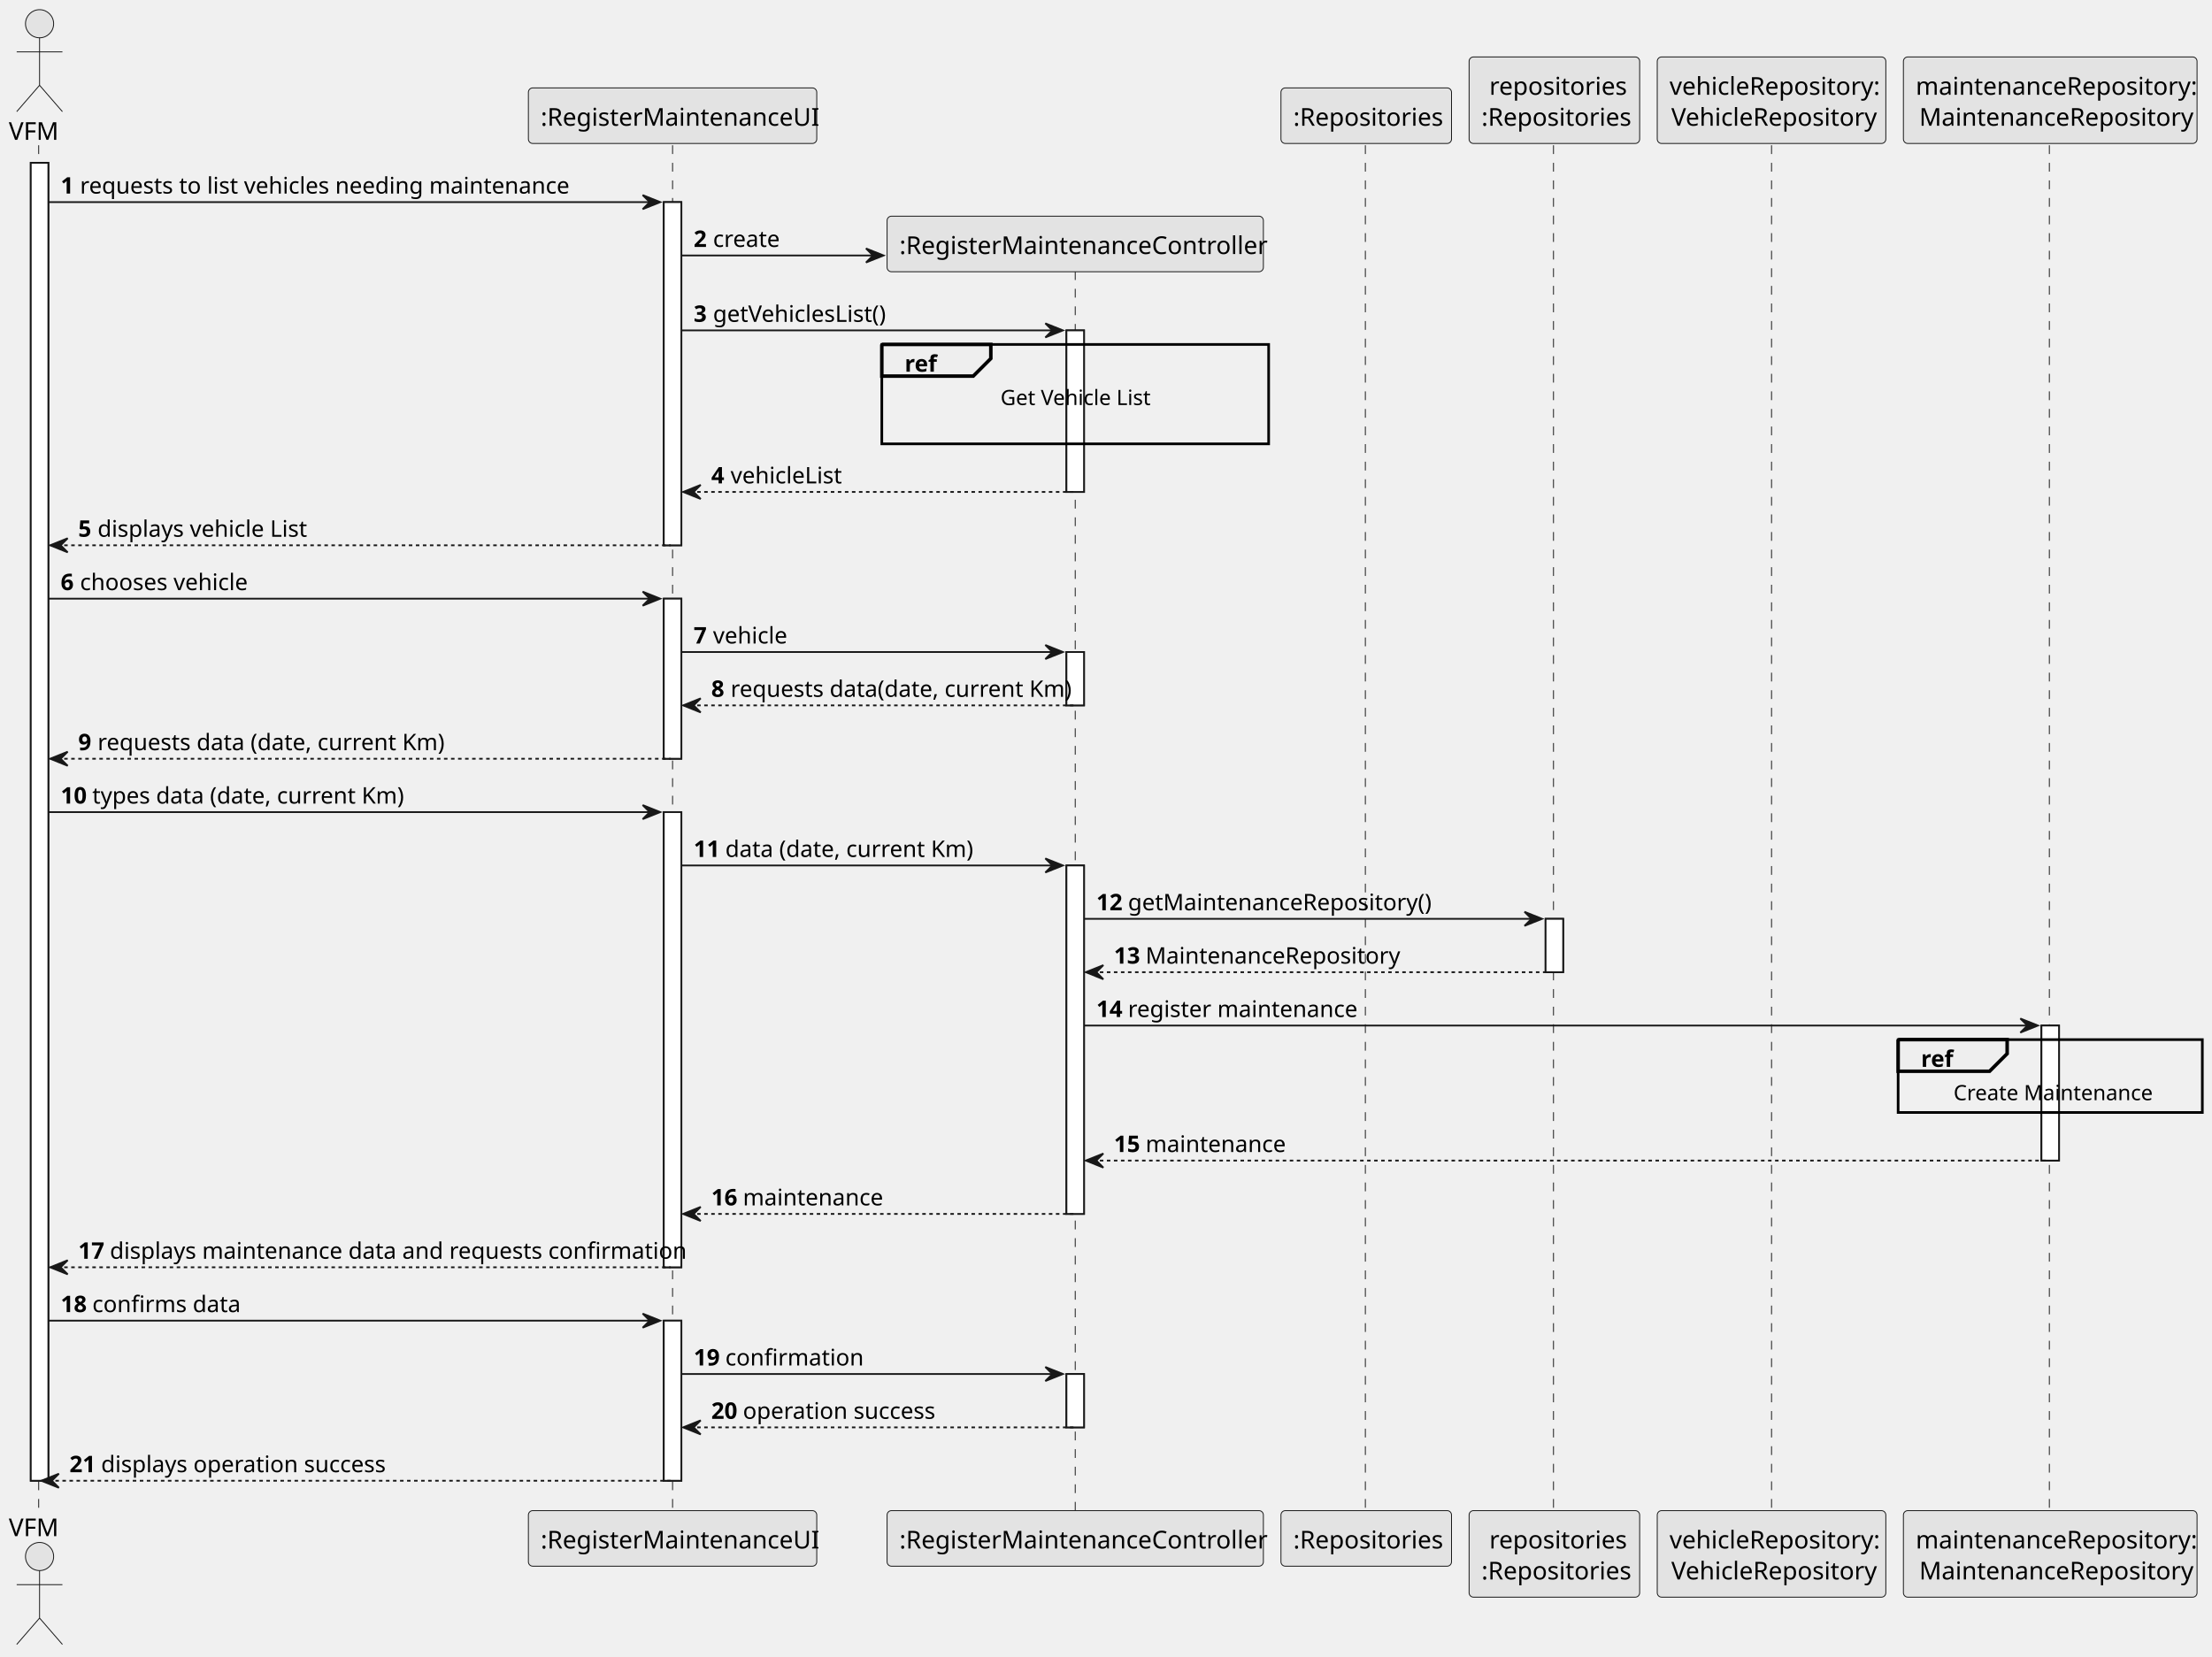
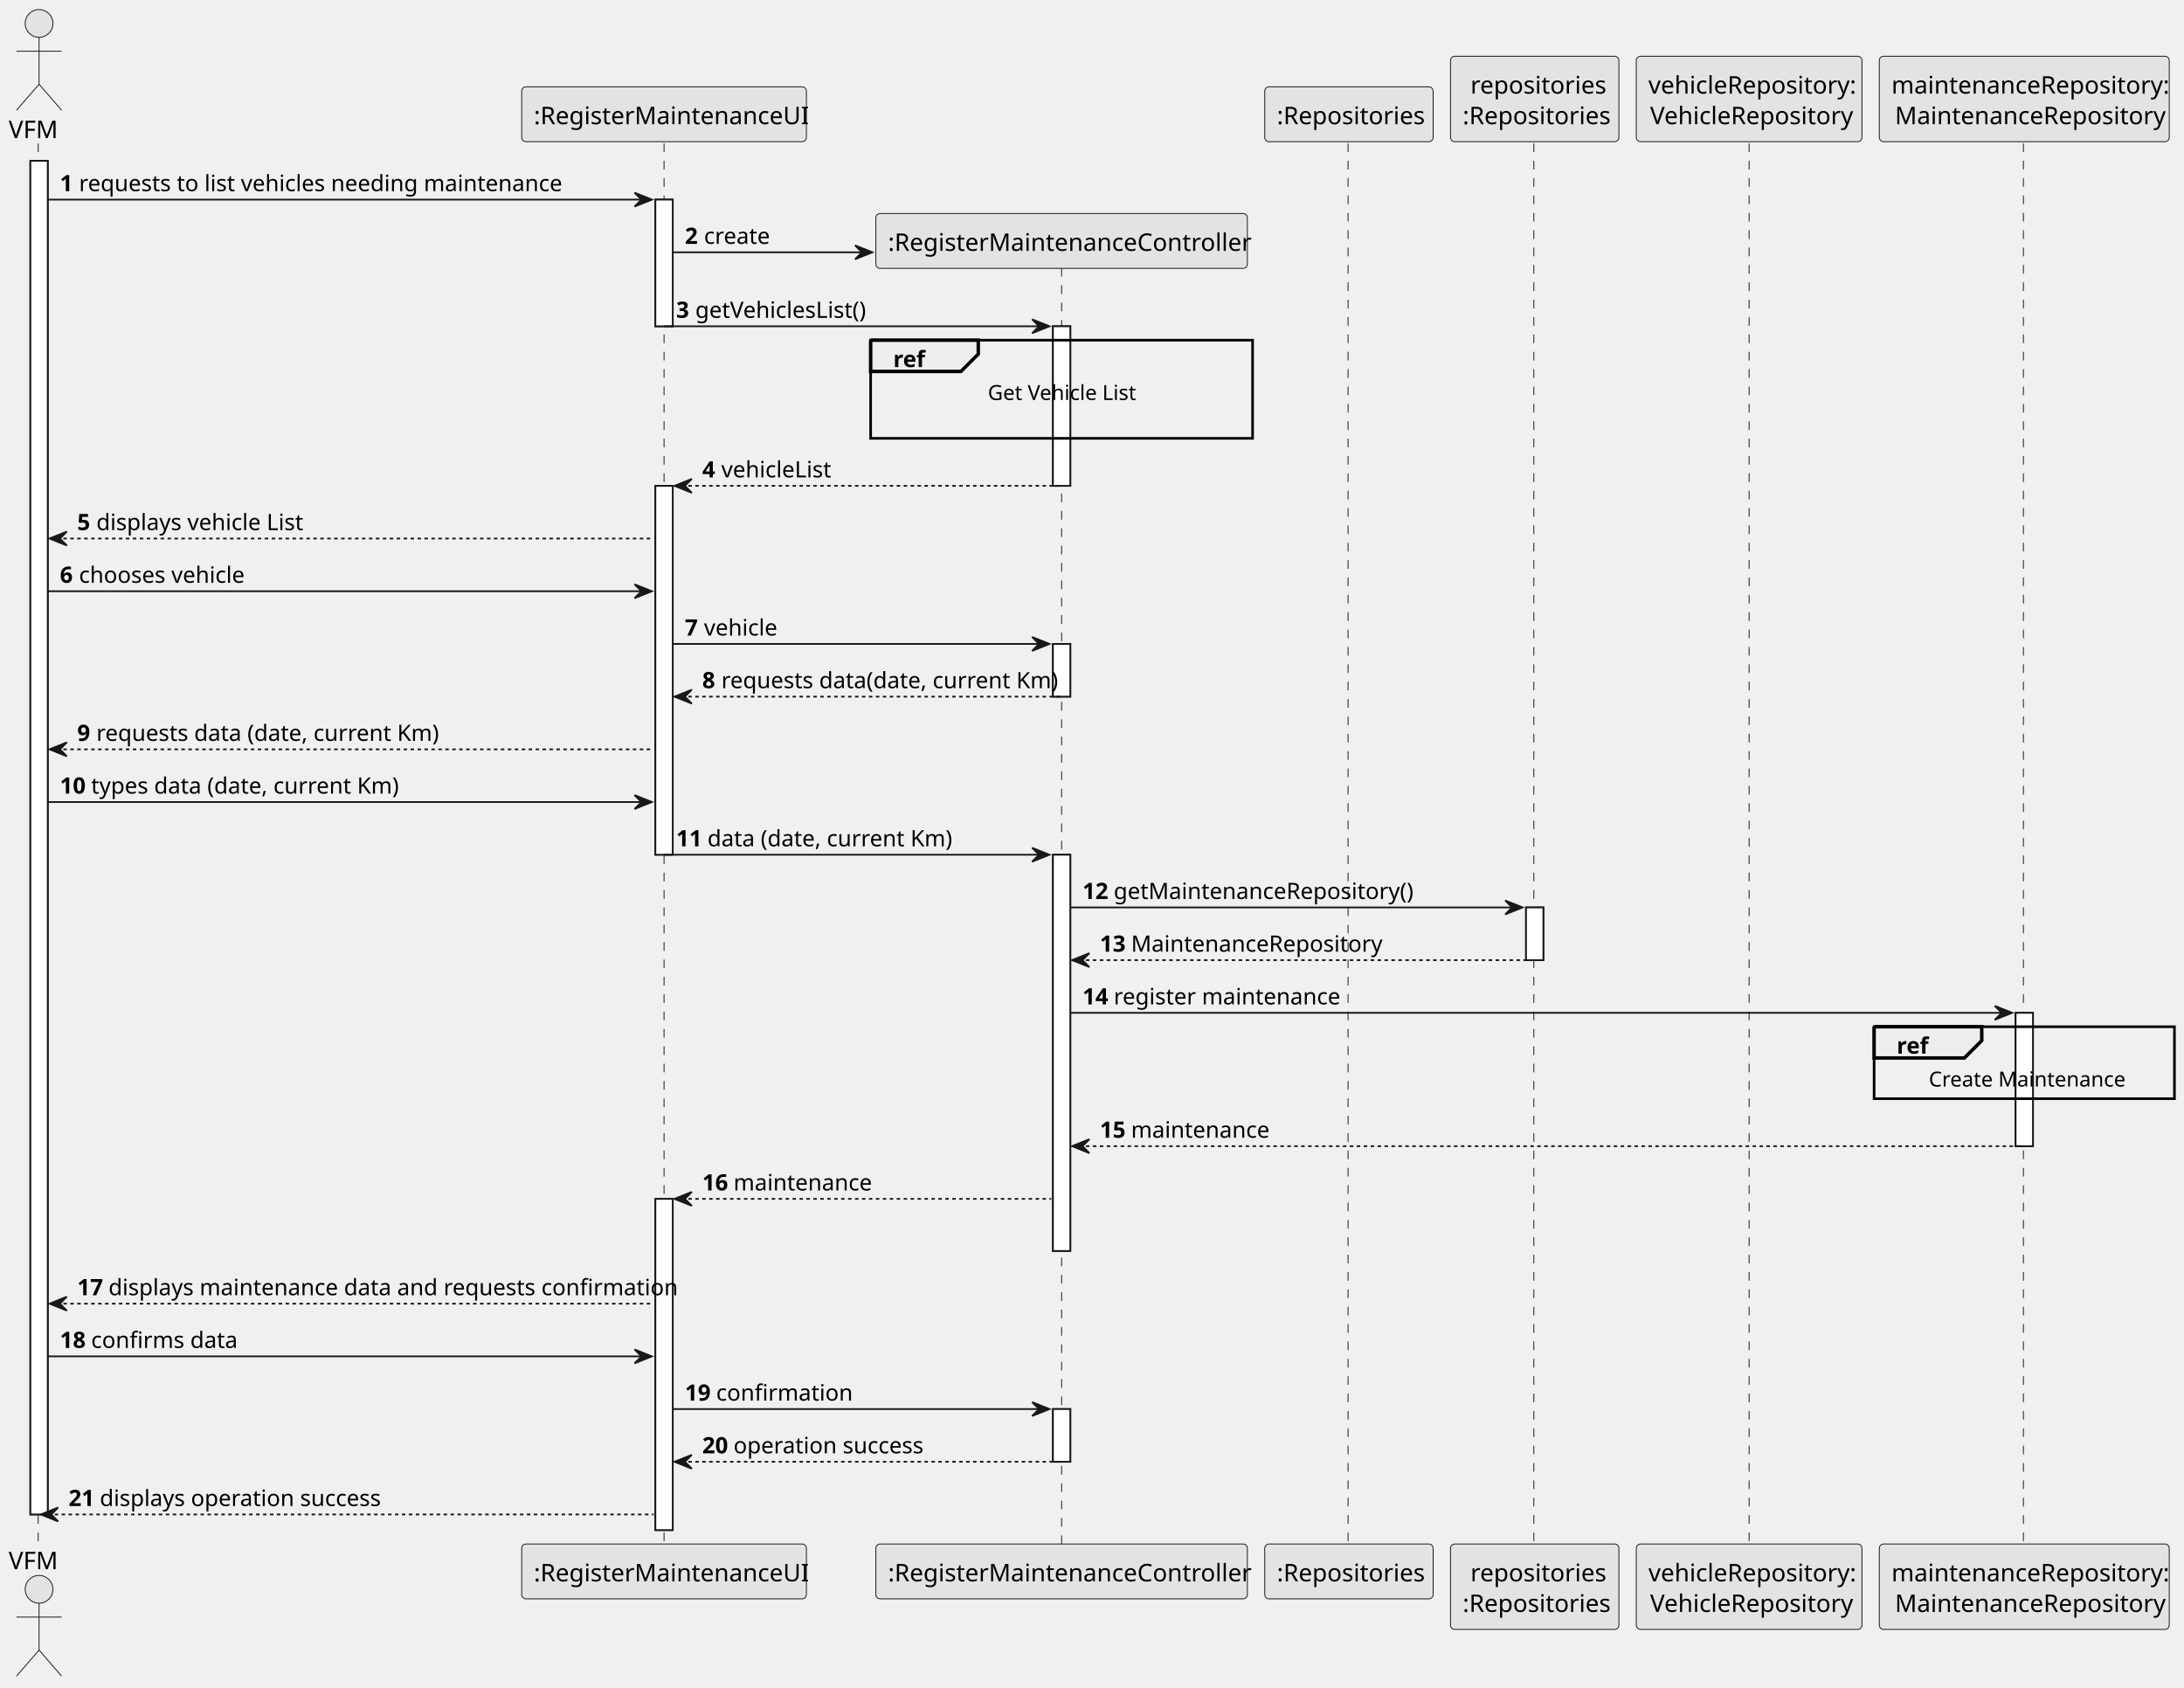
- <svg xmlns="http://www.w3.org/2000/svg" contentStyleType="text/css" height="942px" preserveAspectRatio="none" style="width:1258px;height:942px;background:#FFFFFF;" version="1.1" viewBox="0 0 1258 942" width="1258px" zoomAndPan="magnify">
+ <svg xmlns="http://www.w3.org/2000/svg" contentStyleType="text/css" height="972px" preserveAspectRatio="none" style="width:1258px;height:972px;background:#FFFFFF;" version="1.1" viewBox="0 0 1258 972" width="1258px" zoomAndPan="magnify">
  <defs />
  <g>
-     <rect fill="#FFFFFF" height="749.625" style="stroke:#181818;stroke-width:1.0;" width="10" x="17.5" y="92.609" />
-     <rect fill="#FFFFFF" height="195.203" style="stroke:#181818;stroke-width:1.0;" width="10" x="377.5" y="114.961" />
-     <rect fill="#FFFFFF" height="91.055" style="stroke:#181818;stroke-width:1.0;" width="10" x="377.5" y="340.516" />
-     <rect fill="#FFFFFF" height="258.906" style="stroke:#181818;stroke-width:1.0;" width="10" x="377.5" y="461.922" />
-     <rect fill="#FFFFFF" height="91.055" style="stroke:#181818;stroke-width:1.0;" width="10" x="377.5" y="751.18" />
+     <rect fill="#FFFFFF" height="779.625" style="stroke:#181818;stroke-width:1.0;" width="10" x="17.5" y="92.609" />
+     <rect fill="#FFFFFF" height="72.961" style="stroke:#181818;stroke-width:1.0;" width="10" x="377.5" y="114.961" />
+     <rect fill="#FFFFFF" height="212.461" style="stroke:#181818;stroke-width:1.0;" width="10" x="377.5" y="279.812" />
+     <rect fill="#FFFFFF" height="190.758" style="stroke:#181818;stroke-width:1.0;" width="10" x="377.5" y="690.477" />
    <rect fill="#FFFFFF" height="91.891" style="stroke:#181818;stroke-width:1.0;" width="10" x="606.5" y="187.922" />
    <rect fill="#FFFFFF" height="30.352" style="stroke:#181818;stroke-width:1.0;" width="10" x="606.5" y="370.867" />
-     <rect fill="#FFFFFF" height="198.203" style="stroke:#181818;stroke-width:1.0;" width="10" x="606.5" y="492.273" />
-     <rect fill="#FFFFFF" height="30.352" style="stroke:#181818;stroke-width:1.0;" width="10" x="606.5" y="781.531" />
+     <rect fill="#FFFFFF" height="228.203" style="stroke:#181818;stroke-width:1.0;" width="10" x="606.5" y="492.273" />
+     <rect fill="#FFFFFF" height="30.352" style="stroke:#181818;stroke-width:1.0;" width="10" x="606.5" y="811.531" />
    <rect fill="#FFFFFF" height="30.352" style="stroke:#181818;stroke-width:1.0;" width="10" x="879" y="522.625" />
    <rect fill="#FFFFFF" height="76.797" style="stroke:#181818;stroke-width:1.0;" width="10" x="1161" y="583.328" />
-     <line style="stroke:#181818;stroke-width:0.5;stroke-dasharray:5.0,5.0;" x1="22" x2="22" y1="82.609" y2="860.234" />
-     <line style="stroke:#181818;stroke-width:0.5;stroke-dasharray:5.0,5.0;" x1="382.5" x2="382.5" y1="82.609" y2="860.234" />
-     <line style="stroke:#181818;stroke-width:0.5;stroke-dasharray:5.0,5.0;" x1="611.5" x2="611.5" y1="154.266" y2="860.234" />
-     <line style="stroke:#181818;stroke-width:0.5;stroke-dasharray:5.0,5.0;" x1="776.5" x2="776.5" y1="82.609" y2="860.234" />
-     <line style="stroke:#181818;stroke-width:0.5;stroke-dasharray:5.0,5.0;" x1="883.5" x2="883.5" y1="82.609" y2="860.234" />
-     <line style="stroke:#181818;stroke-width:0.5;stroke-dasharray:5.0,5.0;" x1="1007.5" x2="1007.5" y1="82.609" y2="860.234" />
-     <line style="stroke:#181818;stroke-width:0.5;stroke-dasharray:5.0,5.0;" x1="1165.5" x2="1165.5" y1="82.609" y2="860.234" />
+     <line style="stroke:#181818;stroke-width:0.5;stroke-dasharray:5.0,5.0;" x1="22" x2="22" y1="82.609" y2="890.234" />
+     <line style="stroke:#181818;stroke-width:0.5;stroke-dasharray:5.0,5.0;" x1="382.5" x2="382.5" y1="82.609" y2="890.234" />
+     <line style="stroke:#181818;stroke-width:0.5;stroke-dasharray:5.0,5.0;" x1="611.5" x2="611.5" y1="154.266" y2="890.234" />
+     <line style="stroke:#181818;stroke-width:0.5;stroke-dasharray:5.0,5.0;" x1="776.5" x2="776.5" y1="82.609" y2="890.234" />
+     <line style="stroke:#181818;stroke-width:0.5;stroke-dasharray:5.0,5.0;" x1="883.5" x2="883.5" y1="82.609" y2="890.234" />
+     <line style="stroke:#181818;stroke-width:0.5;stroke-dasharray:5.0,5.0;" x1="1007.5" x2="1007.5" y1="82.609" y2="890.234" />
+     <line style="stroke:#181818;stroke-width:0.5;stroke-dasharray:5.0,5.0;" x1="1165.5" x2="1165.5" y1="82.609" y2="890.234" />
    <text fill="#000000" font-family="sans-serif" font-size="14" lengthAdjust="spacing" textLength="29" x="5" y="79.533">VFM</text>
    <ellipse cx="22.5" cy="13.5" fill="#E3E3E3" rx="8" ry="8" style="stroke:#181818;stroke-width:0.5;" />
    <path d="M22.5,21.5 L22.5,48.5 M9.5,29.5 L35.5,29.5 M22.5,48.5 L9.5,63.5 M22.5,48.5 L35.5,63.5 " fill="none" style="stroke:#181818;stroke-width:0.5;" />
-     <text fill="#000000" font-family="sans-serif" font-size="14" lengthAdjust="spacing" textLength="29" x="5" y="873.768">VFM</text>
-     <ellipse cx="22.5" cy="885.344" fill="#E3E3E3" rx="8" ry="8" style="stroke:#181818;stroke-width:0.5;" />
-     <path d="M22.5,893.344 L22.5,920.344 M9.5,901.344 L35.5,901.344 M22.5,920.344 L9.5,935.344 M22.5,920.344 L35.5,935.344 " fill="none" style="stroke:#181818;stroke-width:0.5;" />
+     <text fill="#000000" font-family="sans-serif" font-size="14" lengthAdjust="spacing" textLength="29" x="5" y="903.768">VFM</text>
+     <ellipse cx="22.5" cy="915.344" fill="#E3E3E3" rx="8" ry="8" style="stroke:#181818;stroke-width:0.5;" />
+     <path d="M22.5,923.344 L22.5,950.344 M9.5,931.344 L35.5,931.344 M22.5,950.344 L9.5,965.344 M22.5,950.344 L35.5,965.344 " fill="none" style="stroke:#181818;stroke-width:0.5;" />
    <rect fill="#E3E3E3" height="31.609" rx="2.5" ry="2.5" style="stroke:#181818;stroke-width:0.5;" width="164" x="300.5" y="50" />
    <text fill="#000000" font-family="sans-serif" font-size="14" lengthAdjust="spacing" textLength="150" x="307.5" y="71.533">:RegisterMaintenanceUI</text>
-     <rect fill="#E3E3E3" height="31.609" rx="2.5" ry="2.5" style="stroke:#181818;stroke-width:0.5;" width="164" x="300.5" y="859.234" />
-     <text fill="#000000" font-family="sans-serif" font-size="14" lengthAdjust="spacing" textLength="150" x="307.5" y="880.768">:RegisterMaintenanceUI</text>
-     <rect fill="#E3E3E3" height="31.609" rx="2.5" ry="2.5" style="stroke:#181818;stroke-width:0.5;" width="214" x="504.5" y="859.234" />
-     <text fill="#000000" font-family="sans-serif" font-size="14" lengthAdjust="spacing" textLength="200" x="511.5" y="880.768">:RegisterMaintenanceController</text>
+     <rect fill="#E3E3E3" height="31.609" rx="2.5" ry="2.5" style="stroke:#181818;stroke-width:0.5;" width="164" x="300.5" y="889.234" />
+     <text fill="#000000" font-family="sans-serif" font-size="14" lengthAdjust="spacing" textLength="150" x="307.5" y="910.768">:RegisterMaintenanceUI</text>
+     <rect fill="#E3E3E3" height="31.609" rx="2.5" ry="2.5" style="stroke:#181818;stroke-width:0.5;" width="214" x="504.5" y="889.234" />
+     <text fill="#000000" font-family="sans-serif" font-size="14" lengthAdjust="spacing" textLength="200" x="511.5" y="910.768">:RegisterMaintenanceController</text>
    <rect fill="#E3E3E3" height="31.609" rx="2.5" ry="2.5" style="stroke:#181818;stroke-width:0.5;" width="97" x="728.5" y="50" />
    <text fill="#000000" font-family="sans-serif" font-size="14" lengthAdjust="spacing" textLength="83" x="735.5" y="71.533">:Repositories</text>
-     <rect fill="#E3E3E3" height="31.609" rx="2.5" ry="2.5" style="stroke:#181818;stroke-width:0.5;" width="97" x="728.5" y="859.234" />
-     <text fill="#000000" font-family="sans-serif" font-size="14" lengthAdjust="spacing" textLength="83" x="735.5" y="880.768">:Repositories</text>
+     <rect fill="#E3E3E3" height="31.609" rx="2.5" ry="2.5" style="stroke:#181818;stroke-width:0.5;" width="97" x="728.5" y="889.234" />
+     <text fill="#000000" font-family="sans-serif" font-size="14" lengthAdjust="spacing" textLength="83" x="735.5" y="910.768">:Repositories</text>
    <rect fill="#E3E3E3" height="49.219" rx="2.5" ry="2.5" style="stroke:#181818;stroke-width:0.5;" width="97" x="835.5" y="32.391" />
    <text fill="#000000" font-family="sans-serif" font-size="14" lengthAdjust="spacing" textLength="74" x="847" y="53.924">repositories</text>
    <text fill="#000000" font-family="sans-serif" font-size="14" lengthAdjust="spacing" textLength="83" x="842.5" y="71.533">:Repositories</text>
-     <rect fill="#E3E3E3" height="49.219" rx="2.5" ry="2.5" style="stroke:#181818;stroke-width:0.5;" width="97" x="835.5" y="859.234" />
-     <text fill="#000000" font-family="sans-serif" font-size="14" lengthAdjust="spacing" textLength="74" x="847" y="880.768">repositories</text>
-     <text fill="#000000" font-family="sans-serif" font-size="14" lengthAdjust="spacing" textLength="83" x="842.5" y="898.377">:Repositories</text>
+     <rect fill="#E3E3E3" height="49.219" rx="2.5" ry="2.5" style="stroke:#181818;stroke-width:0.5;" width="97" x="835.5" y="889.234" />
+     <text fill="#000000" font-family="sans-serif" font-size="14" lengthAdjust="spacing" textLength="74" x="847" y="910.768">repositories</text>
+     <text fill="#000000" font-family="sans-serif" font-size="14" lengthAdjust="spacing" textLength="83" x="842.5" y="928.377">:Repositories</text>
    <rect fill="#E3E3E3" height="49.219" rx="2.5" ry="2.5" style="stroke:#181818;stroke-width:0.5;" width="130" x="942.5" y="32.391" />
    <text fill="#000000" font-family="sans-serif" font-size="14" lengthAdjust="spacing" textLength="116" x="949.5" y="53.924">vehicleRepository:</text>
    <text fill="#000000" font-family="sans-serif" font-size="14" lengthAdjust="spacing" textLength="114" x="950.5" y="71.533">VehicleRepository</text>
-     <rect fill="#E3E3E3" height="49.219" rx="2.5" ry="2.5" style="stroke:#181818;stroke-width:0.5;" width="130" x="942.5" y="859.234" />
-     <text fill="#000000" font-family="sans-serif" font-size="14" lengthAdjust="spacing" textLength="116" x="949.5" y="880.768">vehicleRepository:</text>
-     <text fill="#000000" font-family="sans-serif" font-size="14" lengthAdjust="spacing" textLength="114" x="950.5" y="898.377">VehicleRepository</text>
+     <rect fill="#E3E3E3" height="49.219" rx="2.5" ry="2.5" style="stroke:#181818;stroke-width:0.5;" width="130" x="942.5" y="889.234" />
+     <text fill="#000000" font-family="sans-serif" font-size="14" lengthAdjust="spacing" textLength="116" x="949.5" y="910.768">vehicleRepository:</text>
+     <text fill="#000000" font-family="sans-serif" font-size="14" lengthAdjust="spacing" textLength="114" x="950.5" y="928.377">VehicleRepository</text>
    <rect fill="#E3E3E3" height="49.219" rx="2.5" ry="2.5" style="stroke:#181818;stroke-width:0.5;" width="167" x="1082.5" y="32.391" />
    <text fill="#000000" font-family="sans-serif" font-size="14" lengthAdjust="spacing" textLength="153" x="1089.5" y="53.924">maintenanceRepository:</text>
    <text fill="#000000" font-family="sans-serif" font-size="14" lengthAdjust="spacing" textLength="149" x="1091.5" y="71.533">MaintenanceRepository</text>
-     <rect fill="#E3E3E3" height="49.219" rx="2.5" ry="2.5" style="stroke:#181818;stroke-width:0.5;" width="167" x="1082.5" y="859.234" />
-     <text fill="#000000" font-family="sans-serif" font-size="14" lengthAdjust="spacing" textLength="153" x="1089.5" y="880.768">maintenanceRepository:</text>
-     <text fill="#000000" font-family="sans-serif" font-size="14" lengthAdjust="spacing" textLength="149" x="1091.5" y="898.377">MaintenanceRepository</text>
-     <rect fill="#FFFFFF" height="749.625" style="stroke:#181818;stroke-width:1.0;" width="10" x="17.5" y="92.609" />
-     <rect fill="#FFFFFF" height="195.203" style="stroke:#181818;stroke-width:1.0;" width="10" x="377.5" y="114.961" />
-     <rect fill="#FFFFFF" height="91.055" style="stroke:#181818;stroke-width:1.0;" width="10" x="377.5" y="340.516" />
-     <rect fill="#FFFFFF" height="258.906" style="stroke:#181818;stroke-width:1.0;" width="10" x="377.5" y="461.922" />
-     <rect fill="#FFFFFF" height="91.055" style="stroke:#181818;stroke-width:1.0;" width="10" x="377.5" y="751.18" />
+     <rect fill="#E3E3E3" height="49.219" rx="2.5" ry="2.5" style="stroke:#181818;stroke-width:0.5;" width="167" x="1082.5" y="889.234" />
+     <text fill="#000000" font-family="sans-serif" font-size="14" lengthAdjust="spacing" textLength="153" x="1089.5" y="910.768">maintenanceRepository:</text>
+     <text fill="#000000" font-family="sans-serif" font-size="14" lengthAdjust="spacing" textLength="149" x="1091.5" y="928.377">MaintenanceRepository</text>
+     <rect fill="#FFFFFF" height="779.625" style="stroke:#181818;stroke-width:1.0;" width="10" x="17.5" y="92.609" />
+     <rect fill="#FFFFFF" height="72.961" style="stroke:#181818;stroke-width:1.0;" width="10" x="377.5" y="114.961" />
+     <rect fill="#FFFFFF" height="212.461" style="stroke:#181818;stroke-width:1.0;" width="10" x="377.5" y="279.812" />
+     <rect fill="#FFFFFF" height="190.758" style="stroke:#181818;stroke-width:1.0;" width="10" x="377.5" y="690.477" />
    <rect fill="#FFFFFF" height="91.891" style="stroke:#181818;stroke-width:1.0;" width="10" x="606.5" y="187.922" />
    <rect fill="#FFFFFF" height="30.352" style="stroke:#181818;stroke-width:1.0;" width="10" x="606.5" y="370.867" />
-     <rect fill="#FFFFFF" height="198.203" style="stroke:#181818;stroke-width:1.0;" width="10" x="606.5" y="492.273" />
-     <rect fill="#FFFFFF" height="30.352" style="stroke:#181818;stroke-width:1.0;" width="10" x="606.5" y="781.531" />
+     <rect fill="#FFFFFF" height="228.203" style="stroke:#181818;stroke-width:1.0;" width="10" x="606.5" y="492.273" />
+     <rect fill="#FFFFFF" height="30.352" style="stroke:#181818;stroke-width:1.0;" width="10" x="606.5" y="811.531" />
    <rect fill="#FFFFFF" height="30.352" style="stroke:#181818;stroke-width:1.0;" width="10" x="879" y="522.625" />
    <rect fill="#FFFFFF" height="76.797" style="stroke:#181818;stroke-width:1.0;" width="10" x="1161" y="583.328" />
    <polygon fill="#181818" points="365.5,110.961,375.5,114.961,365.5,118.961,369.5,114.961" style="stroke:#181818;stroke-width:1.0;" />
    <line style="stroke:#181818;stroke-width:1.0;" x1="27.5" x2="371.5" y1="114.961" y2="114.961" />
    <text fill="#000000" font-family="sans-serif" font-size="13" font-weight="bold" lengthAdjust="spacing" textLength="7" x="34.5" y="110.105">1</text>
    <text fill="#000000" font-family="sans-serif" font-size="13" lengthAdjust="spacing" textLength="263" x="45.5" y="110.105">requests to list vehicles needing maintenance</text>
    <polygon fill="#181818" points="492.5,141.312,502.5,145.312,492.5,149.312,496.5,145.312" style="stroke:#181818;stroke-width:1.0;" />
    <line style="stroke:#181818;stroke-width:1.0;" x1="387.5" x2="498.5" y1="145.312" y2="145.312" />
    <text fill="#000000" font-family="sans-serif" font-size="13" font-weight="bold" lengthAdjust="spacing" textLength="7" x="394.5" y="140.456">2</text>
    <text fill="#000000" font-family="sans-serif" font-size="13" lengthAdjust="spacing" textLength="36" x="405.5" y="140.456">create</text>
    <rect fill="#E3E3E3" height="31.609" rx="2.5" ry="2.5" style="stroke:#181818;stroke-width:0.5;" width="214" x="504.5" y="122.961" />
    <text fill="#000000" font-family="sans-serif" font-size="14" lengthAdjust="spacing" textLength="200" x="511.5" y="144.494">:RegisterMaintenanceController</text>
    <polygon fill="#181818" points="594.5,183.922,604.5,187.922,594.5,191.922,598.5,187.922" style="stroke:#181818;stroke-width:1.0;" />
-     <line style="stroke:#181818;stroke-width:1.0;" x1="387.5" x2="600.5" y1="187.922" y2="187.922" />
-     <text fill="#000000" font-family="sans-serif" font-size="13" font-weight="bold" lengthAdjust="spacing" textLength="7" x="394.5" y="183.065">3</text>
-     <text fill="#000000" font-family="sans-serif" font-size="13" lengthAdjust="spacing" textLength="97" x="405.5" y="183.065">getVehiclesList()</text>
+     <line style="stroke:#181818;stroke-width:1.0;" x1="382.5" x2="600.5" y1="187.922" y2="187.922" />
+     <text fill="#000000" font-family="sans-serif" font-size="13" font-weight="bold" lengthAdjust="spacing" textLength="7" x="389.5" y="183.065">3</text>
+     <text fill="#000000" font-family="sans-serif" font-size="13" lengthAdjust="spacing" textLength="97" x="400.5" y="183.065">getVehiclesList()</text>
    <rect fill="none" height="56.539" style="stroke:#000000;stroke-width:1.5;" width="220" x="501.5" y="195.922" />
    <path d="M501.5,195.922 L563.5,195.922 L563.5,203.922 L553.5,213.922 L501.5,213.922 L501.5,195.922 " fill="#EEEEEE" style="stroke:#000000;stroke-width:2.0;" />
    <text fill="#000000" font-family="sans-serif" font-size="13" font-weight="bold" lengthAdjust="spacing" textLength="17" x="514.5" y="211.417">ref</text>
    <text fill="#000000" font-family="sans-serif" font-size="12" lengthAdjust="spacing" textLength="85" x="569" y="230.379">Get Vehicle List</text>
    <text fill="#000000" font-family="sans-serif" font-size="12" lengthAdjust="spacing" textLength="3" x="610" y="245.473"> </text>
    <polygon fill="#181818" points="398.5,275.812,388.5,279.812,398.5,283.812,394.5,279.812" style="stroke:#181818;stroke-width:1.0;" />
    <line style="stroke:#181818;stroke-width:1.0;stroke-dasharray:2.0,2.0;" x1="392.5" x2="610.5" y1="279.812" y2="279.812" />
    <text fill="#000000" font-family="sans-serif" font-size="13" font-weight="bold" lengthAdjust="spacing" textLength="7" x="404.5" y="274.956">4</text>
    <text fill="#000000" font-family="sans-serif" font-size="13" lengthAdjust="spacing" textLength="60" x="415.5" y="274.956">vehicleList</text>
    <polygon fill="#181818" points="38.5,306.164,28.5,310.164,38.5,314.164,34.5,310.164" style="stroke:#181818;stroke-width:1.0;" />
-     <line style="stroke:#181818;stroke-width:1.0;stroke-dasharray:2.0,2.0;" x1="32.5" x2="381.5" y1="310.164" y2="310.164" />
+     <line style="stroke:#181818;stroke-width:1.0;stroke-dasharray:2.0,2.0;" x1="32.5" x2="376.5" y1="310.164" y2="310.164" />
    <text fill="#000000" font-family="sans-serif" font-size="13" font-weight="bold" lengthAdjust="spacing" textLength="7" x="44.5" y="305.308">5</text>
    <text fill="#000000" font-family="sans-serif" font-size="13" lengthAdjust="spacing" textLength="116" x="55.5" y="305.308">displays vehicle List</text>
    <polygon fill="#181818" points="365.5,336.516,375.5,340.516,365.5,344.516,369.5,340.516" style="stroke:#181818;stroke-width:1.0;" />
    <line style="stroke:#181818;stroke-width:1.0;" x1="27.5" x2="371.5" y1="340.516" y2="340.516" />
    <text fill="#000000" font-family="sans-serif" font-size="13" font-weight="bold" lengthAdjust="spacing" textLength="7" x="34.5" y="335.659">6</text>
    <text fill="#000000" font-family="sans-serif" font-size="13" lengthAdjust="spacing" textLength="92" x="45.5" y="335.659">chooses vehicle</text>
    <polygon fill="#181818" points="594.5,366.867,604.5,370.867,594.5,374.867,598.5,370.867" style="stroke:#181818;stroke-width:1.0;" />
    <line style="stroke:#181818;stroke-width:1.0;" x1="387.5" x2="600.5" y1="370.867" y2="370.867" />
    <text fill="#000000" font-family="sans-serif" font-size="13" font-weight="bold" lengthAdjust="spacing" textLength="7" x="394.5" y="366.011">7</text>
    <text fill="#000000" font-family="sans-serif" font-size="13" lengthAdjust="spacing" textLength="39" x="405.5" y="366.011">vehicle</text>
    <polygon fill="#181818" points="398.5,397.219,388.5,401.219,398.5,405.219,394.5,401.219" style="stroke:#181818;stroke-width:1.0;" />
    <line style="stroke:#181818;stroke-width:1.0;stroke-dasharray:2.0,2.0;" x1="392.5" x2="610.5" y1="401.219" y2="401.219" />
    <text fill="#000000" font-family="sans-serif" font-size="13" font-weight="bold" lengthAdjust="spacing" textLength="7" x="404.5" y="396.362">8</text>
    <text fill="#000000" font-family="sans-serif" font-size="13" lengthAdjust="spacing" textLength="184" x="415.5" y="396.362">requests data(date, current Km)</text>
    <polygon fill="#181818" points="38.5,427.57,28.5,431.57,38.5,435.57,34.5,431.57" style="stroke:#181818;stroke-width:1.0;" />
-     <line style="stroke:#181818;stroke-width:1.0;stroke-dasharray:2.0,2.0;" x1="32.5" x2="381.5" y1="431.57" y2="431.57" />
+     <line style="stroke:#181818;stroke-width:1.0;stroke-dasharray:2.0,2.0;" x1="32.5" x2="376.5" y1="431.57" y2="431.57" />
    <text fill="#000000" font-family="sans-serif" font-size="13" font-weight="bold" lengthAdjust="spacing" textLength="7" x="44.5" y="426.714">9</text>
    <text fill="#000000" font-family="sans-serif" font-size="13" lengthAdjust="spacing" textLength="188" x="55.5" y="426.714">requests data (date, current Km)</text>
    <polygon fill="#181818" points="365.5,457.922,375.5,461.922,365.5,465.922,369.5,461.922" style="stroke:#181818;stroke-width:1.0;" />
    <line style="stroke:#181818;stroke-width:1.0;" x1="27.5" x2="371.5" y1="461.922" y2="461.922" />
    <text fill="#000000" font-family="sans-serif" font-size="13" font-weight="bold" lengthAdjust="spacing" textLength="14" x="34.5" y="457.065">10</text>
    <text fill="#000000" font-family="sans-serif" font-size="13" lengthAdjust="spacing" textLength="170" x="52.5" y="457.065">types data (date, current Km)</text>
    <polygon fill="#181818" points="594.5,488.273,604.5,492.273,594.5,496.273,598.5,492.273" style="stroke:#181818;stroke-width:1.0;" />
-     <line style="stroke:#181818;stroke-width:1.0;" x1="387.5" x2="600.5" y1="492.273" y2="492.273" />
-     <text fill="#000000" font-family="sans-serif" font-size="13" font-weight="bold" lengthAdjust="spacing" textLength="14" x="394.5" y="487.417">11</text>
-     <text fill="#000000" font-family="sans-serif" font-size="13" lengthAdjust="spacing" textLength="134" x="412.5" y="487.417">data (date, current Km)</text>
+     <line style="stroke:#181818;stroke-width:1.0;" x1="382.5" x2="600.5" y1="492.273" y2="492.273" />
+     <text fill="#000000" font-family="sans-serif" font-size="13" font-weight="bold" lengthAdjust="spacing" textLength="14" x="389.5" y="487.417">11</text>
+     <text fill="#000000" font-family="sans-serif" font-size="13" lengthAdjust="spacing" textLength="134" x="407.5" y="487.417">data (date, current Km)</text>
    <polygon fill="#181818" points="867,518.625,877,522.625,867,526.625,871,522.625" style="stroke:#181818;stroke-width:1.0;" />
    <line style="stroke:#181818;stroke-width:1.0;" x1="616.5" x2="873" y1="522.625" y2="522.625" />
    <text fill="#000000" font-family="sans-serif" font-size="13" font-weight="bold" lengthAdjust="spacing" textLength="14" x="623.5" y="517.769">12</text>
    <text fill="#000000" font-family="sans-serif" font-size="13" lengthAdjust="spacing" textLength="162" x="641.5" y="517.769">getMaintenanceRepository()</text>
    <polygon fill="#181818" points="627.5,548.977,617.5,552.977,627.5,556.977,623.5,552.977" style="stroke:#181818;stroke-width:1.0;" />
    <line style="stroke:#181818;stroke-width:1.0;stroke-dasharray:2.0,2.0;" x1="621.5" x2="883" y1="552.977" y2="552.977" />
    <text fill="#000000" font-family="sans-serif" font-size="13" font-weight="bold" lengthAdjust="spacing" textLength="14" x="633.5" y="548.12">13</text>
    <text fill="#000000" font-family="sans-serif" font-size="13" lengthAdjust="spacing" textLength="136" x="651.5" y="548.12">MaintenanceRepository</text>
    <polygon fill="#181818" points="1149,579.328,1159,583.328,1149,587.328,1153,583.328" style="stroke:#181818;stroke-width:1.0;" />
    <line style="stroke:#181818;stroke-width:1.0;" x1="616.5" x2="1155" y1="583.328" y2="583.328" />
    <text fill="#000000" font-family="sans-serif" font-size="13" font-weight="bold" lengthAdjust="spacing" textLength="14" x="623.5" y="578.472">14</text>
    <text fill="#000000" font-family="sans-serif" font-size="13" lengthAdjust="spacing" textLength="121" x="641.5" y="578.472">register maintenance</text>
    <rect fill="none" height="41.445" style="stroke:#000000;stroke-width:1.5;" width="173" x="1079.5" y="591.328" />
    <path d="M1079.5,591.328 L1141.5,591.328 L1141.5,599.328 L1131.5,609.328 L1079.5,609.328 L1079.5,591.328 " fill="#EEEEEE" style="stroke:#000000;stroke-width:2.0;" />
    <text fill="#000000" font-family="sans-serif" font-size="13" font-weight="bold" lengthAdjust="spacing" textLength="17" x="1092.5" y="606.823">ref</text>
    <text fill="#000000" font-family="sans-serif" font-size="12" lengthAdjust="spacing" textLength="110" x="1111" y="625.785">Create Maintenance</text>
    <polygon fill="#181818" points="627.5,656.125,617.5,660.125,627.5,664.125,623.5,660.125" style="stroke:#181818;stroke-width:1.0;" />
    <line style="stroke:#181818;stroke-width:1.0;stroke-dasharray:2.0,2.0;" x1="621.5" x2="1165" y1="660.125" y2="660.125" />
    <text fill="#000000" font-family="sans-serif" font-size="13" font-weight="bold" lengthAdjust="spacing" textLength="14" x="633.5" y="655.269">15</text>
    <text fill="#000000" font-family="sans-serif" font-size="13" lengthAdjust="spacing" textLength="74" x="651.5" y="655.269">maintenance</text>
    <polygon fill="#181818" points="398.5,686.477,388.5,690.477,398.5,694.477,394.5,690.477" style="stroke:#181818;stroke-width:1.0;" />
-     <line style="stroke:#181818;stroke-width:1.0;stroke-dasharray:2.0,2.0;" x1="392.5" x2="610.5" y1="690.477" y2="690.477" />
+     <line style="stroke:#181818;stroke-width:1.0;stroke-dasharray:2.0,2.0;" x1="392.5" x2="605.5" y1="690.477" y2="690.477" />
    <text fill="#000000" font-family="sans-serif" font-size="13" font-weight="bold" lengthAdjust="spacing" textLength="14" x="404.5" y="685.62">16</text>
    <text fill="#000000" font-family="sans-serif" font-size="13" lengthAdjust="spacing" textLength="74" x="422.5" y="685.62">maintenance</text>
-     <polygon fill="#181818" points="38.5,716.828,28.5,720.828,38.5,724.828,34.5,720.828" style="stroke:#181818;stroke-width:1.0;" />
-     <line style="stroke:#181818;stroke-width:1.0;stroke-dasharray:2.0,2.0;" x1="32.5" x2="381.5" y1="720.828" y2="720.828" />
-     <text fill="#000000" font-family="sans-serif" font-size="13" font-weight="bold" lengthAdjust="spacing" textLength="14" x="44.5" y="715.972">17</text>
-     <text fill="#000000" font-family="sans-serif" font-size="13" lengthAdjust="spacing" textLength="308" x="62.5" y="715.972">displays maintenance data and requests confirmation</text>
-     <polygon fill="#181818" points="365.5,747.18,375.5,751.18,365.5,755.18,369.5,751.18" style="stroke:#181818;stroke-width:1.0;" />
-     <line style="stroke:#181818;stroke-width:1.0;" x1="27.5" x2="371.5" y1="751.18" y2="751.18" />
-     <text fill="#000000" font-family="sans-serif" font-size="13" font-weight="bold" lengthAdjust="spacing" textLength="14" x="34.5" y="746.323">18</text>
-     <text fill="#000000" font-family="sans-serif" font-size="13" lengthAdjust="spacing" textLength="78" x="52.5" y="746.323">confirms data</text>
-     <polygon fill="#181818" points="594.5,777.531,604.5,781.531,594.5,785.531,598.5,781.531" style="stroke:#181818;stroke-width:1.0;" />
-     <line style="stroke:#181818;stroke-width:1.0;" x1="387.5" x2="600.5" y1="781.531" y2="781.531" />
-     <text fill="#000000" font-family="sans-serif" font-size="13" font-weight="bold" lengthAdjust="spacing" textLength="14" x="394.5" y="776.675">19</text>
-     <text fill="#000000" font-family="sans-serif" font-size="13" lengthAdjust="spacing" textLength="70" x="412.5" y="776.675">confirmation</text>
-     <polygon fill="#181818" points="398.5,807.883,388.5,811.883,398.5,815.883,394.5,811.883" style="stroke:#181818;stroke-width:1.0;" />
-     <line style="stroke:#181818;stroke-width:1.0;stroke-dasharray:2.0,2.0;" x1="392.5" x2="610.5" y1="811.883" y2="811.883" />
-     <text fill="#000000" font-family="sans-serif" font-size="13" font-weight="bold" lengthAdjust="spacing" textLength="14" x="404.5" y="807.026">20</text>
-     <text fill="#000000" font-family="sans-serif" font-size="13" lengthAdjust="spacing" textLength="106" x="422.5" y="807.026">operation success</text>
-     <polygon fill="#181818" points="33.5,838.234,23.5,842.234,33.5,846.234,29.5,842.234" style="stroke:#181818;stroke-width:1.0;" />
-     <line style="stroke:#181818;stroke-width:1.0;stroke-dasharray:2.0,2.0;" x1="27.5" x2="381.5" y1="842.234" y2="842.234" />
-     <text fill="#000000" font-family="sans-serif" font-size="13" font-weight="bold" lengthAdjust="spacing" textLength="14" x="39.5" y="837.378">21</text>
-     <text fill="#000000" font-family="sans-serif" font-size="13" lengthAdjust="spacing" textLength="158" x="57.5" y="837.378">displays operation success</text>
+     <polygon fill="#181818" points="38.5,746.828,28.5,750.828,38.5,754.828,34.5,750.828" style="stroke:#181818;stroke-width:1.0;" />
+     <line style="stroke:#181818;stroke-width:1.0;stroke-dasharray:2.0,2.0;" x1="32.5" x2="376.5" y1="750.828" y2="750.828" />
+     <text fill="#000000" font-family="sans-serif" font-size="13" font-weight="bold" lengthAdjust="spacing" textLength="14" x="44.5" y="745.972">17</text>
+     <text fill="#000000" font-family="sans-serif" font-size="13" lengthAdjust="spacing" textLength="308" x="62.5" y="745.972">displays maintenance data and requests confirmation</text>
+     <polygon fill="#181818" points="365.5,777.18,375.5,781.18,365.5,785.18,369.5,781.18" style="stroke:#181818;stroke-width:1.0;" />
+     <line style="stroke:#181818;stroke-width:1.0;" x1="27.5" x2="371.5" y1="781.18" y2="781.18" />
+     <text fill="#000000" font-family="sans-serif" font-size="13" font-weight="bold" lengthAdjust="spacing" textLength="14" x="34.5" y="776.323">18</text>
+     <text fill="#000000" font-family="sans-serif" font-size="13" lengthAdjust="spacing" textLength="78" x="52.5" y="776.323">confirms data</text>
+     <polygon fill="#181818" points="594.5,807.531,604.5,811.531,594.5,815.531,598.5,811.531" style="stroke:#181818;stroke-width:1.0;" />
+     <line style="stroke:#181818;stroke-width:1.0;" x1="387.5" x2="600.5" y1="811.531" y2="811.531" />
+     <text fill="#000000" font-family="sans-serif" font-size="13" font-weight="bold" lengthAdjust="spacing" textLength="14" x="394.5" y="806.675">19</text>
+     <text fill="#000000" font-family="sans-serif" font-size="13" lengthAdjust="spacing" textLength="70" x="412.5" y="806.675">confirmation</text>
+     <polygon fill="#181818" points="398.5,837.883,388.5,841.883,398.5,845.883,394.5,841.883" style="stroke:#181818;stroke-width:1.0;" />
+     <line style="stroke:#181818;stroke-width:1.0;stroke-dasharray:2.0,2.0;" x1="392.5" x2="610.5" y1="841.883" y2="841.883" />
+     <text fill="#000000" font-family="sans-serif" font-size="13" font-weight="bold" lengthAdjust="spacing" textLength="14" x="404.5" y="837.026">20</text>
+     <text fill="#000000" font-family="sans-serif" font-size="13" lengthAdjust="spacing" textLength="106" x="422.5" y="837.026">operation success</text>
+     <polygon fill="#181818" points="33.5,868.234,23.5,872.234,33.5,876.234,29.5,872.234" style="stroke:#181818;stroke-width:1.0;" />
+     <line style="stroke:#181818;stroke-width:1.0;stroke-dasharray:2.0,2.0;" x1="27.5" x2="376.5" y1="872.234" y2="872.234" />
+     <text fill="#000000" font-family="sans-serif" font-size="13" font-weight="bold" lengthAdjust="spacing" textLength="14" x="39.5" y="867.378">21</text>
+     <text fill="#000000" font-family="sans-serif" font-size="13" lengthAdjust="spacing" textLength="158" x="57.5" y="867.378">displays operation success</text>
  </g>
</svg>
